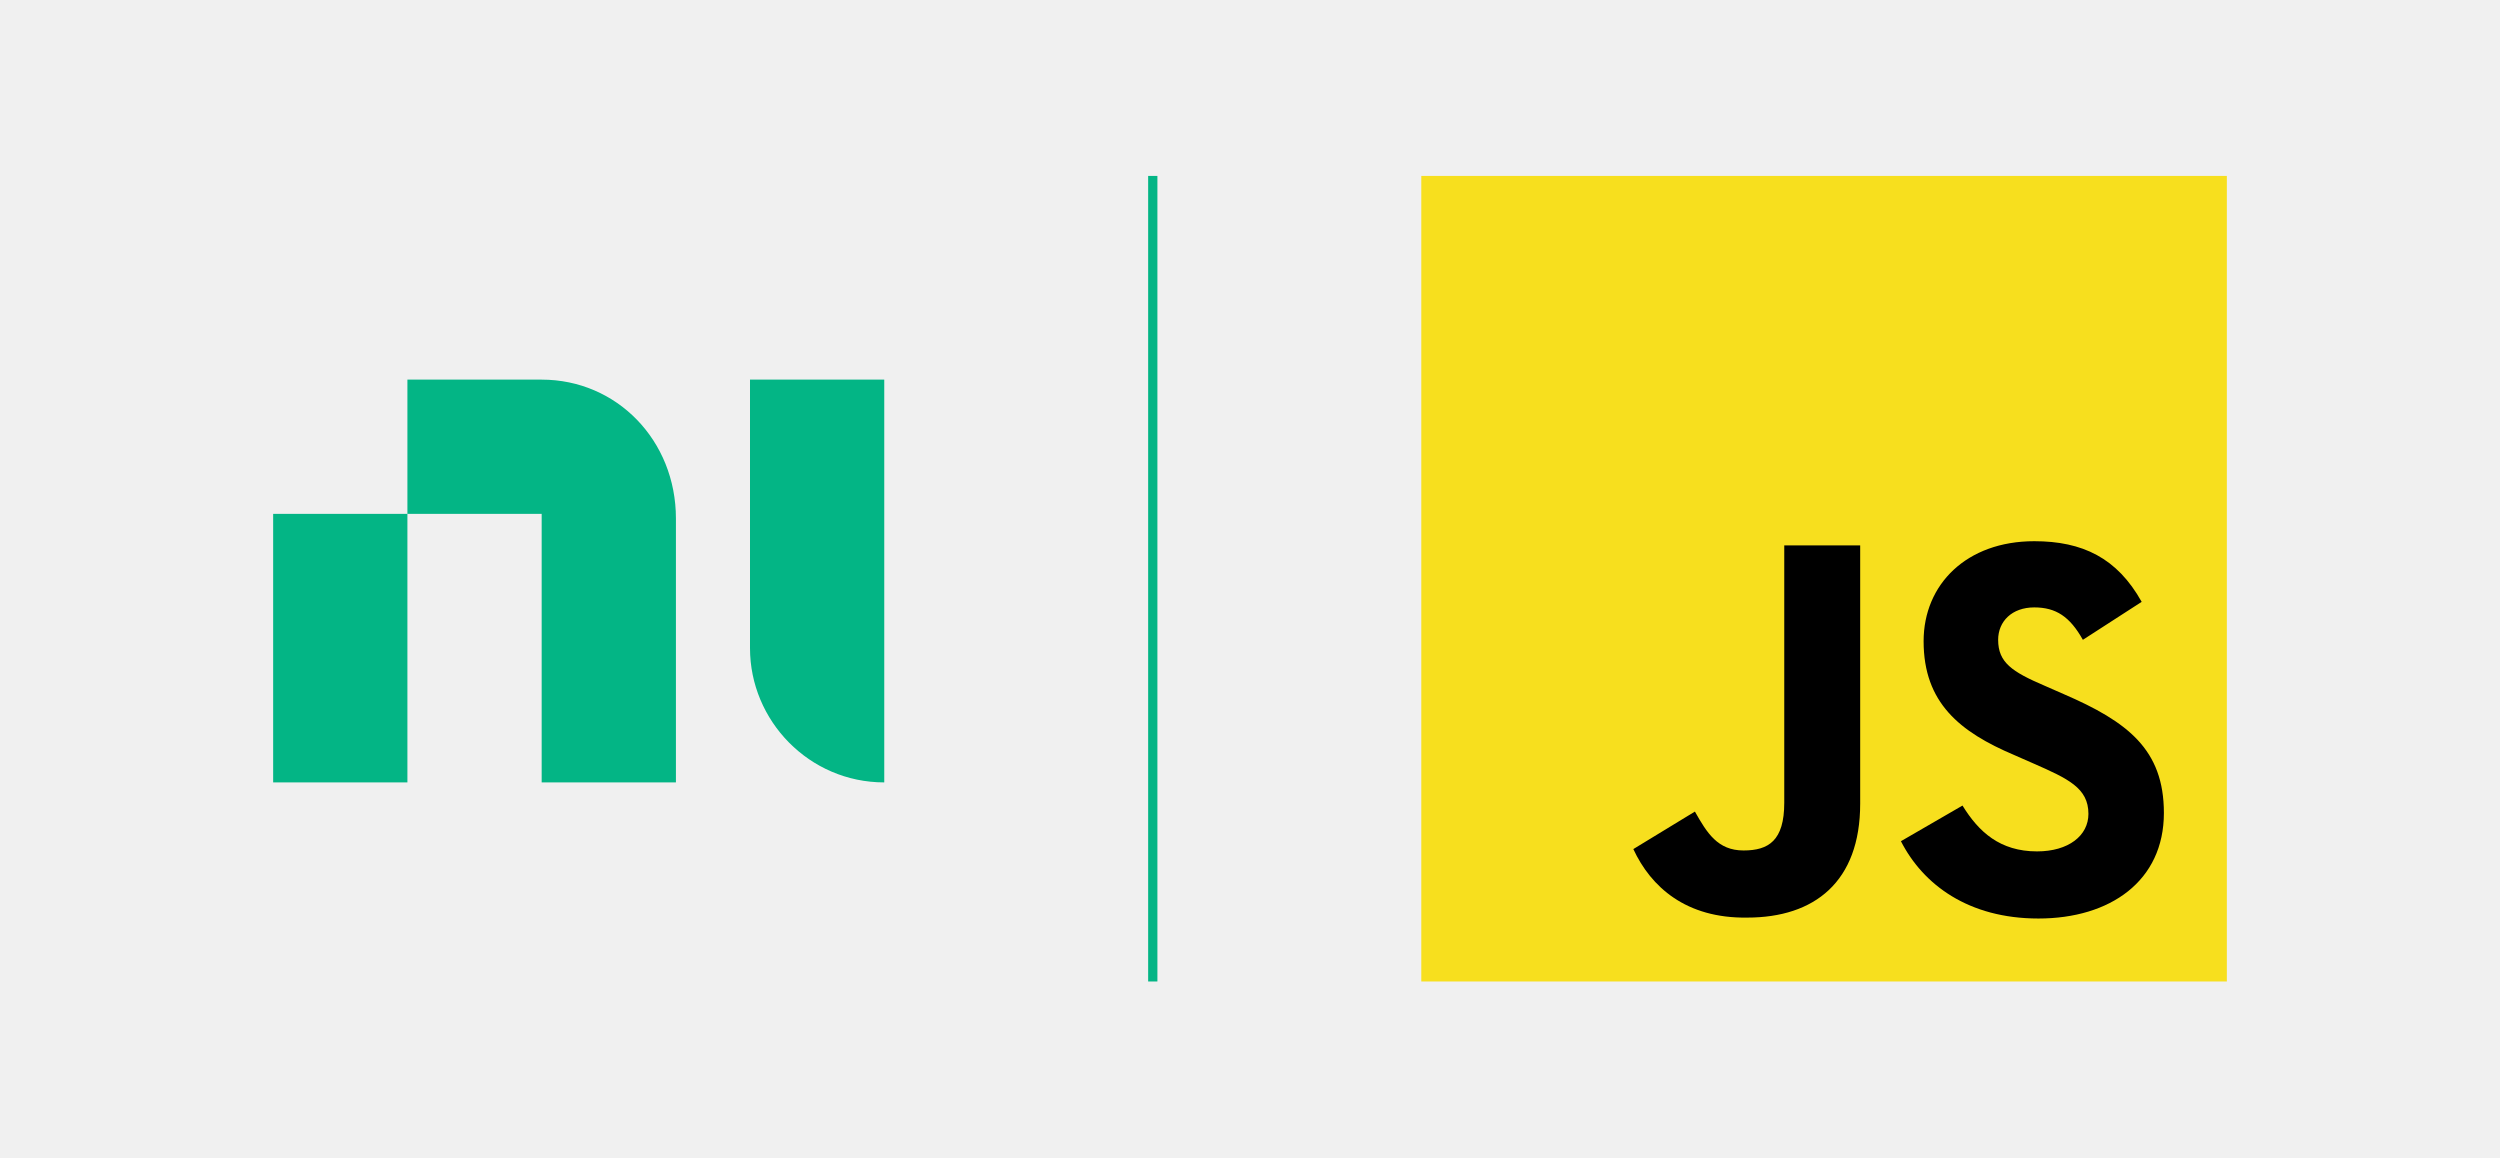
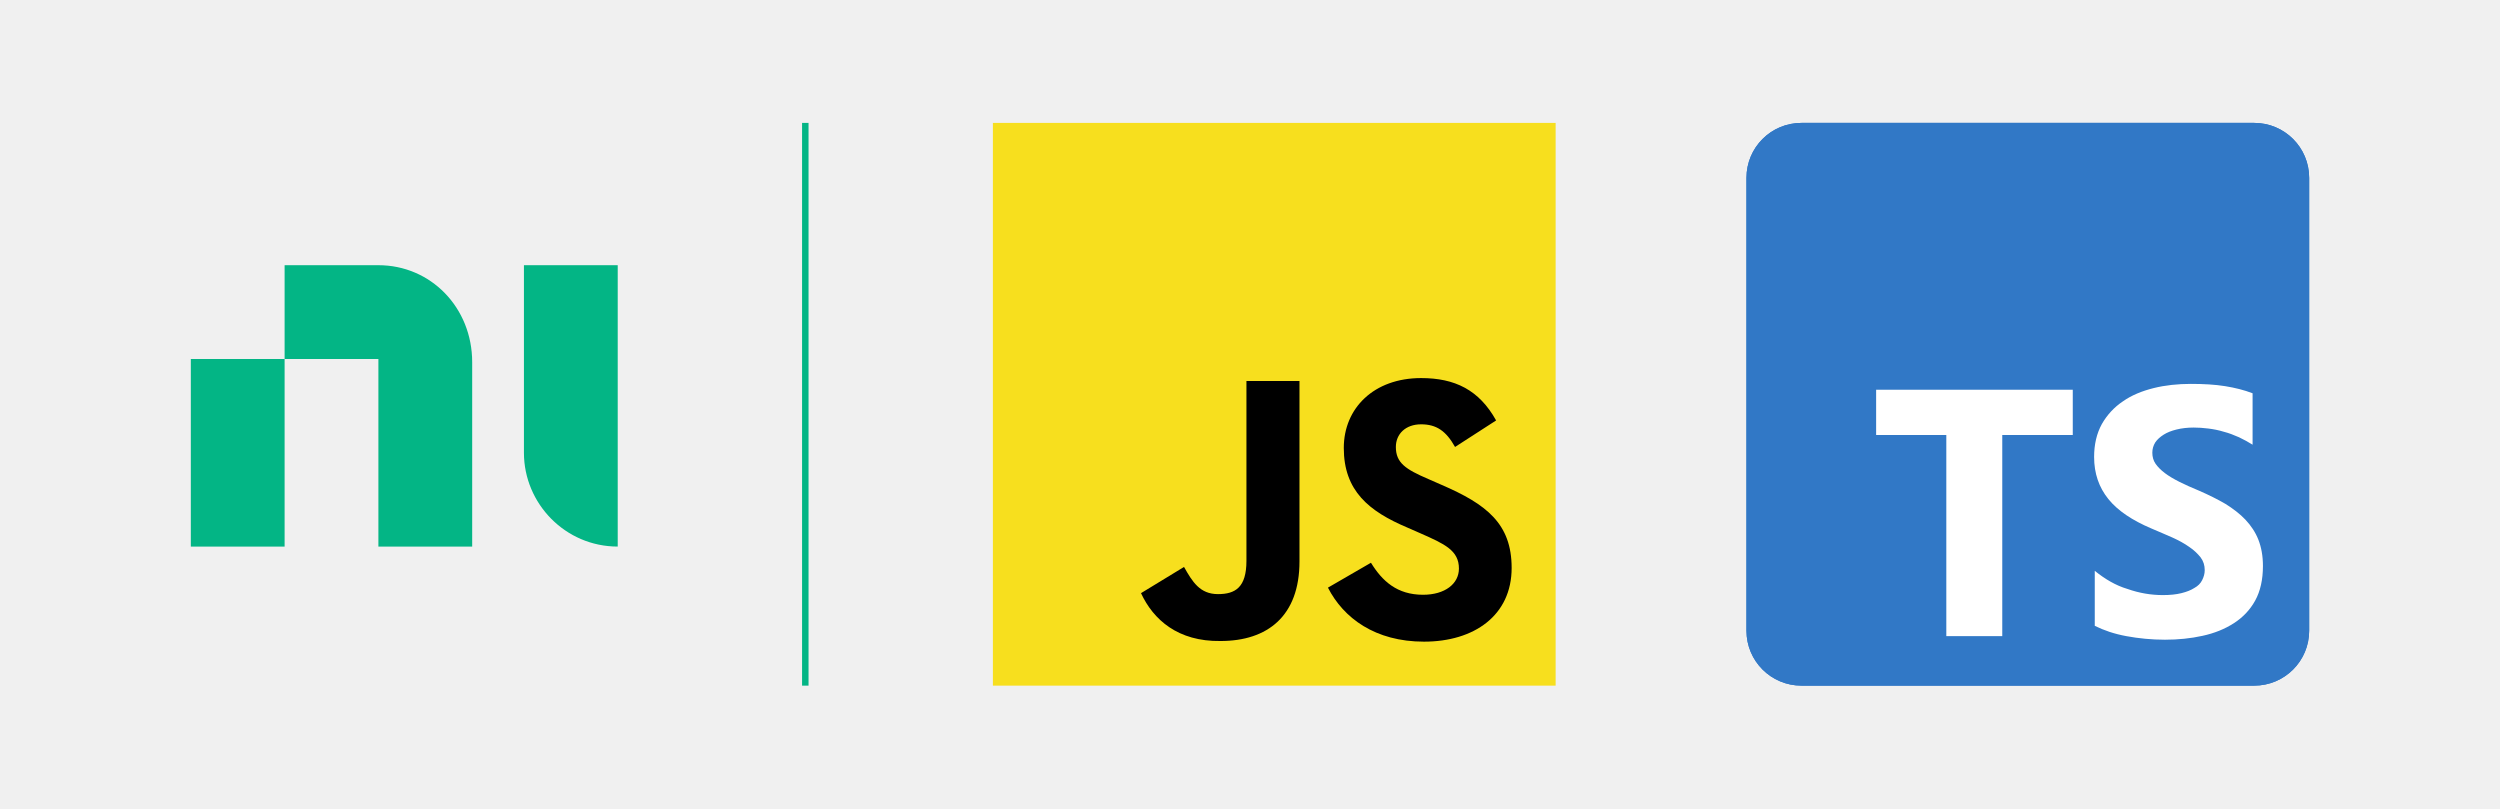
- <svg xmlns="http://www.w3.org/2000/svg" version="1.1" x="0px" y="0px" viewBox="0 0 540 250" style="enable-background:new 0 0 540 250;" xml:space="preserve">
+ <svg xmlns="http://www.w3.org/2000/svg" version="1.1" x="0px" y="0px" viewBox="0 0 773 250" style="enable-background:new 0 0 773 250;" xml:space="preserve">
  <style type="text/css">
	.st0{display:none;}
	.st1{display:inline;fill:#841414;}
	.st2{display:inline;fill:#0436B2;}
	.st3{display:inline;fill:#55CAF5;}
	.st4{display:inline;fill:#A7489B;}
	.st5{fill:#03B585;}
	.st6{fill:none;stroke:#03B585;stroke-width:2;stroke-miterlimit:10;}
- 	.st7{fill:#F7DF1E;}
+ 	.st7{fill:#3178C6;}
+ 	.st8{fill-rule:evenodd;clip-rule:evenodd;fill:#FFFFFF;}
+ 	.st9{fill:#F7DF1E;}
</style>
  <g id="Padding" class="st0">
    <rect x="125.9" y="168" class="st1" width="32" height="82" />
    <rect x="111" class="st1" width="32" height="82" />
    <rect x="204.5" y="93" transform="matrix(6.123234e-17 -1 1 6.123234e-17 98.0281 342.9719)" class="st1" width="32" height="59" />
    <rect x="261.5" y="93" transform="matrix(6.123234e-17 -1 1 6.123234e-17 155.0281 399.9719)" class="st1" width="32" height="59" />
    <rect x="13.5" y="93" transform="matrix(6.123234e-17 -1 1 6.123234e-17 -92.9719 151.9719)" class="st1" width="32" height="59" />
    <rect x="494.5" y="93" transform="matrix(6.123234e-17 -1 1 6.123234e-17 388.0281 632.9719)" class="st1" width="32" height="59" />
+     <rect x="727.5" y="93" transform="matrix(6.123234e-17 -1 1 6.123234e-17 621.0281 865.9719)" class="st1" width="32" height="59" />
    <rect x="88" y="82" class="st2" width="29" height="29" />
    <rect x="88" y="111" class="st3" width="29" height="29" />
    <rect x="88" y="140" class="st4" width="29" height="29" />
  </g>
  <g id="NEW_Logo_resize_1_pixel_down">
    <g>
      <path class="st5" d="M117,82c16.2,0,29,13.1,29,30v57h-29v-58H88V82H117z M88,111v58H59v-58H88z M191,82v87c-16.2,0-29-13.3-29-29    V82H191z" />
    </g>
    <line class="st6" x1="249" y1="38" x2="249" y2="212" />
  </g>
-   <g id="JS_Logo">
+   <g id="TS_Logo">
+     <g>
+       <path class="st7" d="M557,38h140c9.4,0,17,7.6,17,17v140c0,9.4-7.6,17-17,17H557c-9.4,0-17-7.6-17-17V55C540,45.6,547.6,38,557,38    z" />
+       <path class="st7" d="M557,38h140c9.4,0,17,7.6,17,17v140c0,9.4-7.6,17-17,17H557c-9.4,0-17-7.6-17-17V55C540,45.6,547.6,38,557,38    z" />
+       <path class="st8" d="M647.7,176.5v17c2.8,1.4,6,2.5,9.8,3.2c3.8,0.7,7.8,1.1,11.9,1.1c4.1,0,8-0.4,11.6-1.2    c3.7-0.8,6.9-2.1,9.7-3.9c2.8-1.8,5-4.1,6.6-7c1.6-2.9,2.4-6.5,2.4-10.7c0-3.1-0.5-5.8-1.4-8.1s-2.3-4.4-4-6.2    c-1.7-1.8-3.8-3.4-6.2-4.9c-2.4-1.4-5.2-2.8-8.2-4.1c-2.2-0.9-4.2-1.8-6-2.7c-1.8-0.9-3.3-1.8-4.5-2.7c-1.2-0.9-2.2-1.9-2.9-2.9    c-0.7-1-1-2.2-1-3.4c0-1.2,0.3-2.2,0.9-3.2c0.6-0.9,1.5-1.7,2.6-2.4c1.1-0.7,2.4-1.2,4-1.6c1.6-0.4,3.4-0.6,5.3-0.6    c1.4,0,2.9,0.1,4.5,0.3c1.6,0.2,3.2,0.5,4.8,1c1.6,0.4,3.1,1,4.7,1.7c1.5,0.7,2.9,1.5,4.2,2.3v-15.9c-2.6-1-5.4-1.7-8.5-2.2    s-6.6-0.7-10.6-0.7c-4,0-7.9,0.4-11.5,1.3c-3.6,0.9-6.8,2.2-9.5,4.1c-2.7,1.8-4.9,4.2-6.5,7c-1.6,2.9-2.4,6.3-2.4,10.2    c0,5.1,1.5,9.4,4.4,13c2.9,3.6,7.4,6.6,13.3,9.1c2.3,1,4.5,1.9,6.5,2.8s3.8,1.9,5.2,2.9c1.5,1,2.6,2.1,3.5,3.2    c0.9,1.2,1.3,2.5,1.3,4c0,1.1-0.3,2.1-0.8,3.1s-1.3,1.8-2.4,2.4c-1.1,0.7-2.4,1.2-4,1.6c-1.6,0.4-3.5,0.6-5.7,0.6    c-3.7,0-7.3-0.6-11-1.9C654.1,181,650.8,179,647.7,176.5L647.7,176.5z M619.1,134.5h21.8v-14h-60.8v14h21.7v62.2h17.3V134.5z" />
+     </g>
+   </g>
+   <g id="Layer_4">
    <g id="logo">
-       <rect id="background" x="307" y="38" class="st7" width="174" height="174" />
+       <rect id="background" x="307" y="38" class="st9" width="174" height="174" />
      <path id="j" d="M352.8,183.4l13.3-8.1c2.6,4.6,4.9,8.4,10.5,8.4c5.4,0,8.8-2.1,8.8-10.3v-55.6h16.4v55.8    c0,16.9-9.9,24.6-24.4,24.6C364.2,198.4,356.6,191.6,352.8,183.4" />
      <path id="s" d="M410.6,181.7l13.3-7.7c3.5,5.7,8.1,9.9,16.1,9.9c6.8,0,11.1-3.4,11.1-8.1c0-5.6-4.4-7.6-11.9-10.9l-4.1-1.8    c-11.8-5-19.6-11.3-19.6-24.6c0-12.3,9.3-21.6,23.9-21.6c10.4,0,17.9,3.6,23.2,13.1l-12.7,8.2c-2.8-5-5.8-7-10.5-7    c-4.8,0-7.8,3-7.8,7c0,4.9,3,6.9,10,9.9l4.1,1.8c13.9,6,21.7,12,21.7,25.7c0,14.7-11.6,22.8-27.1,22.8    C425.2,198.4,415.4,191.1,410.6,181.7" />
    </g>
  </g>
</svg>
